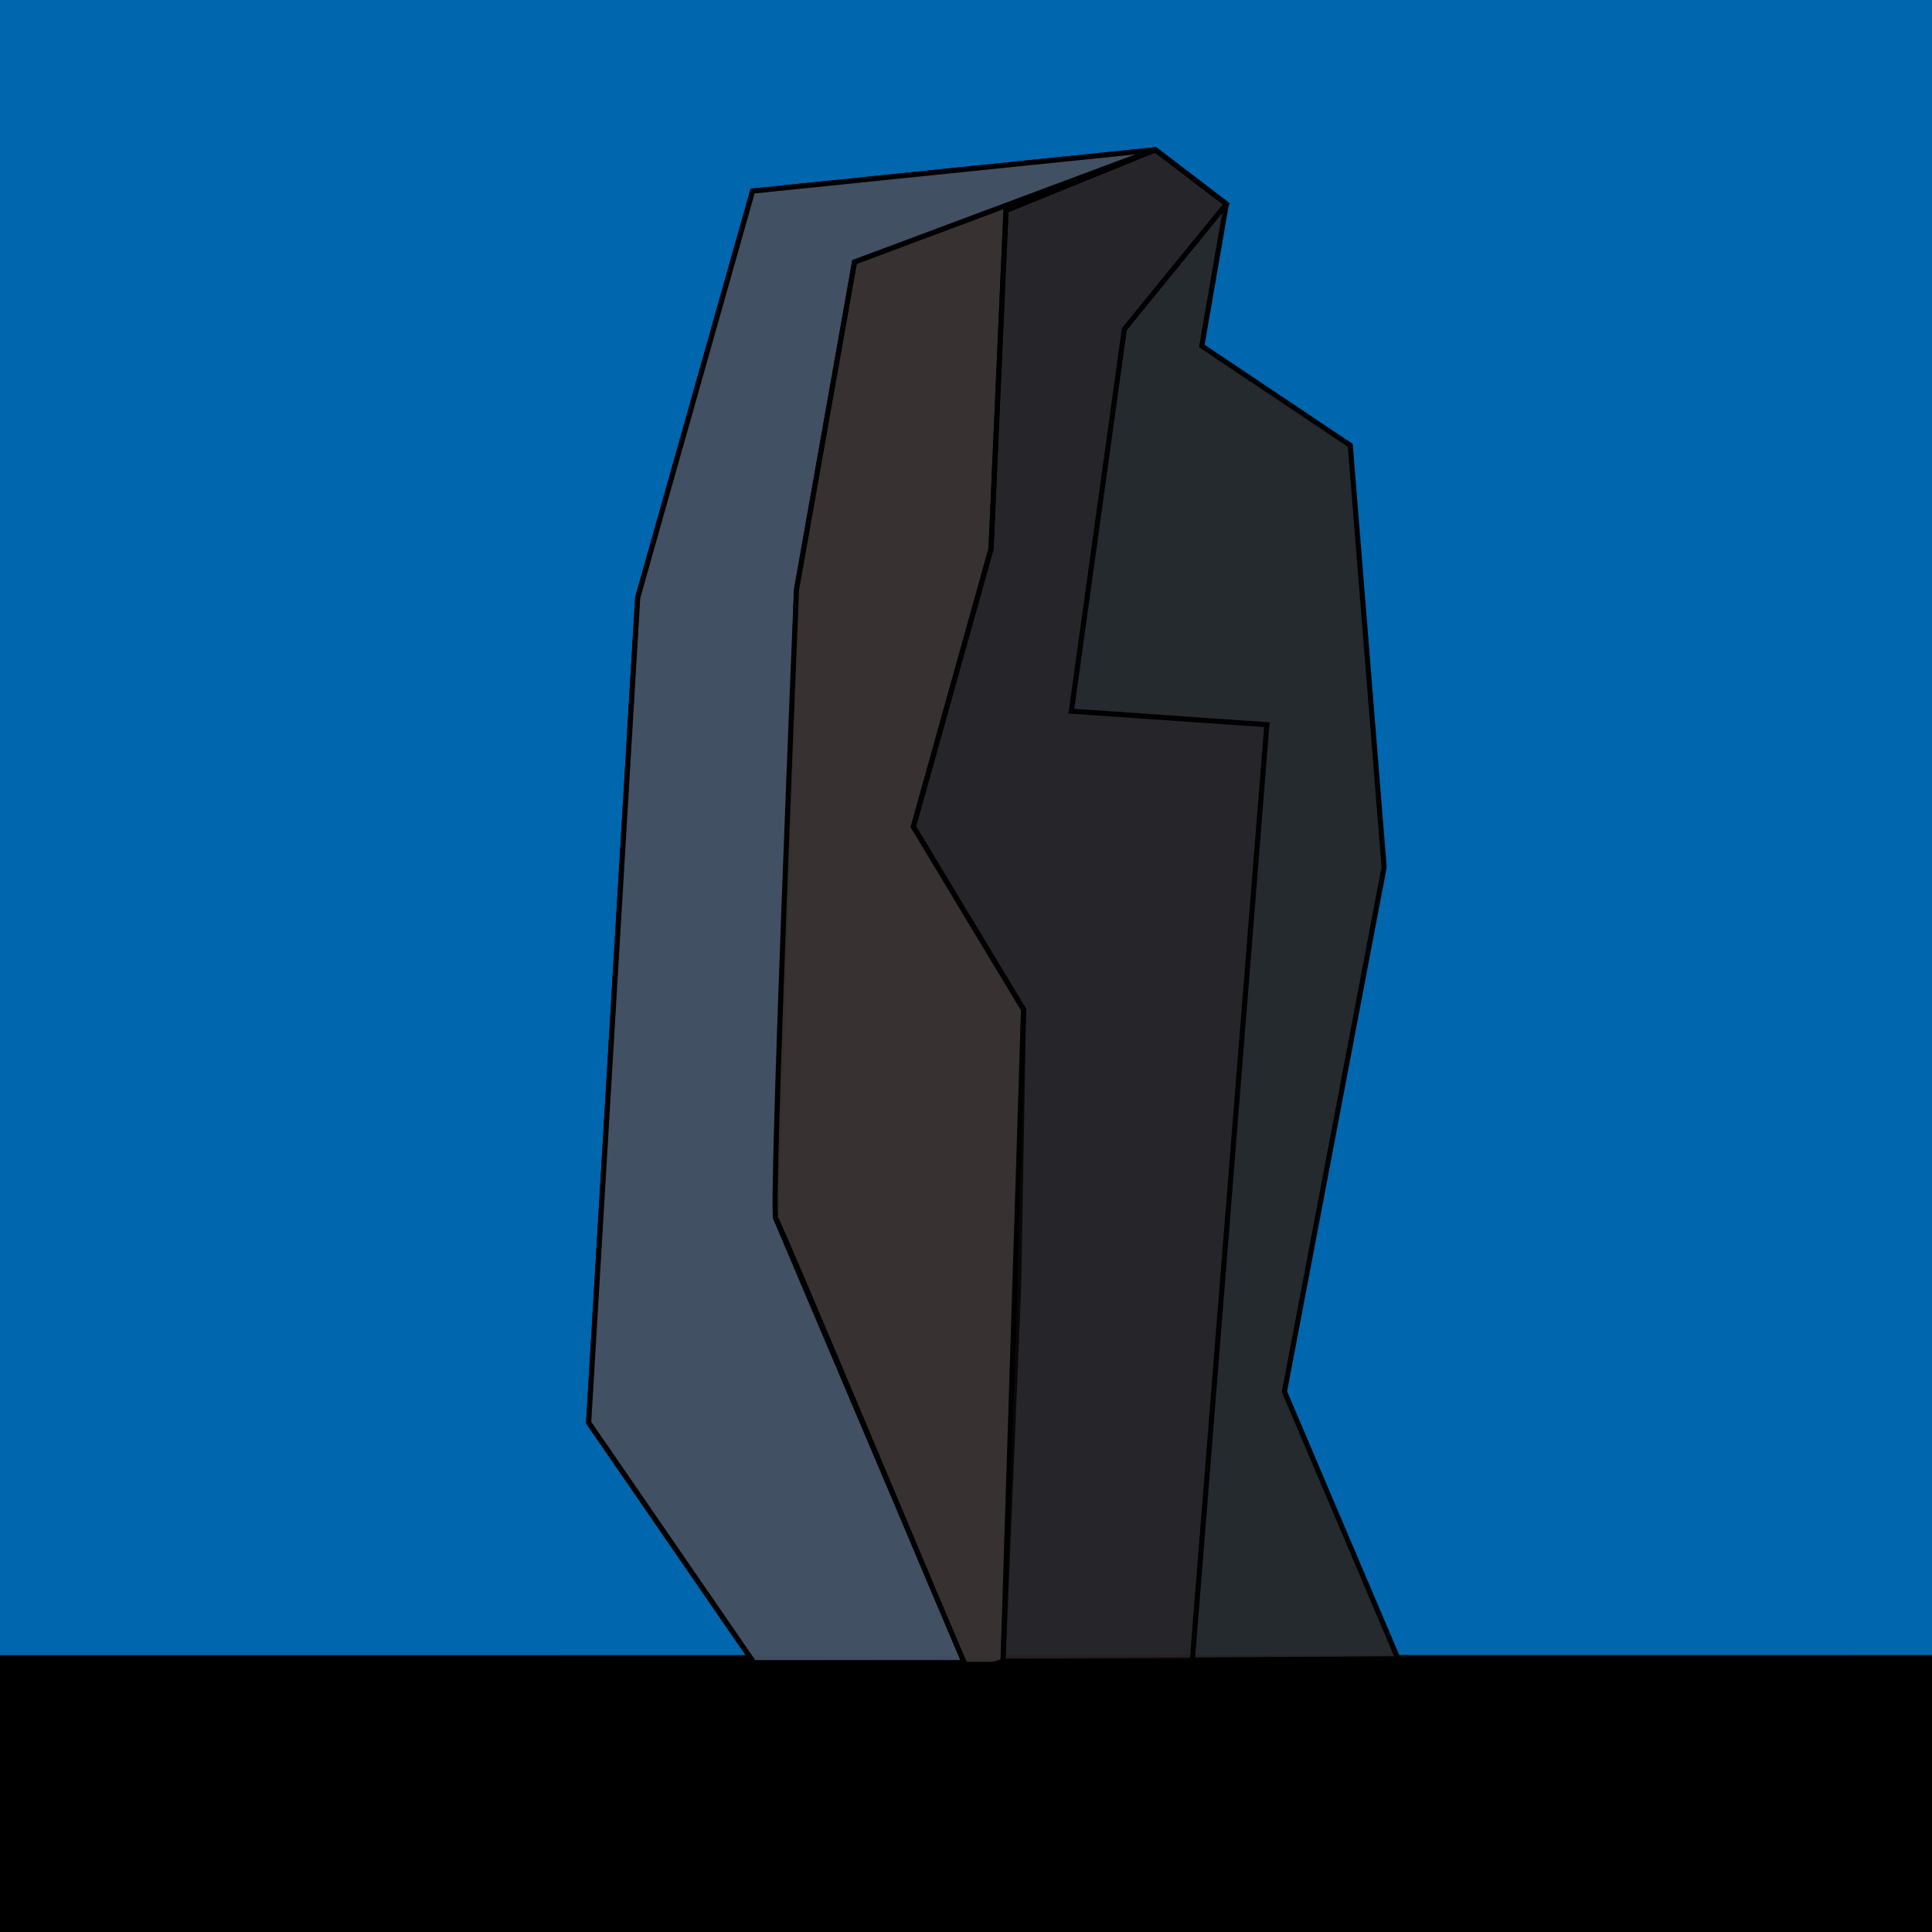
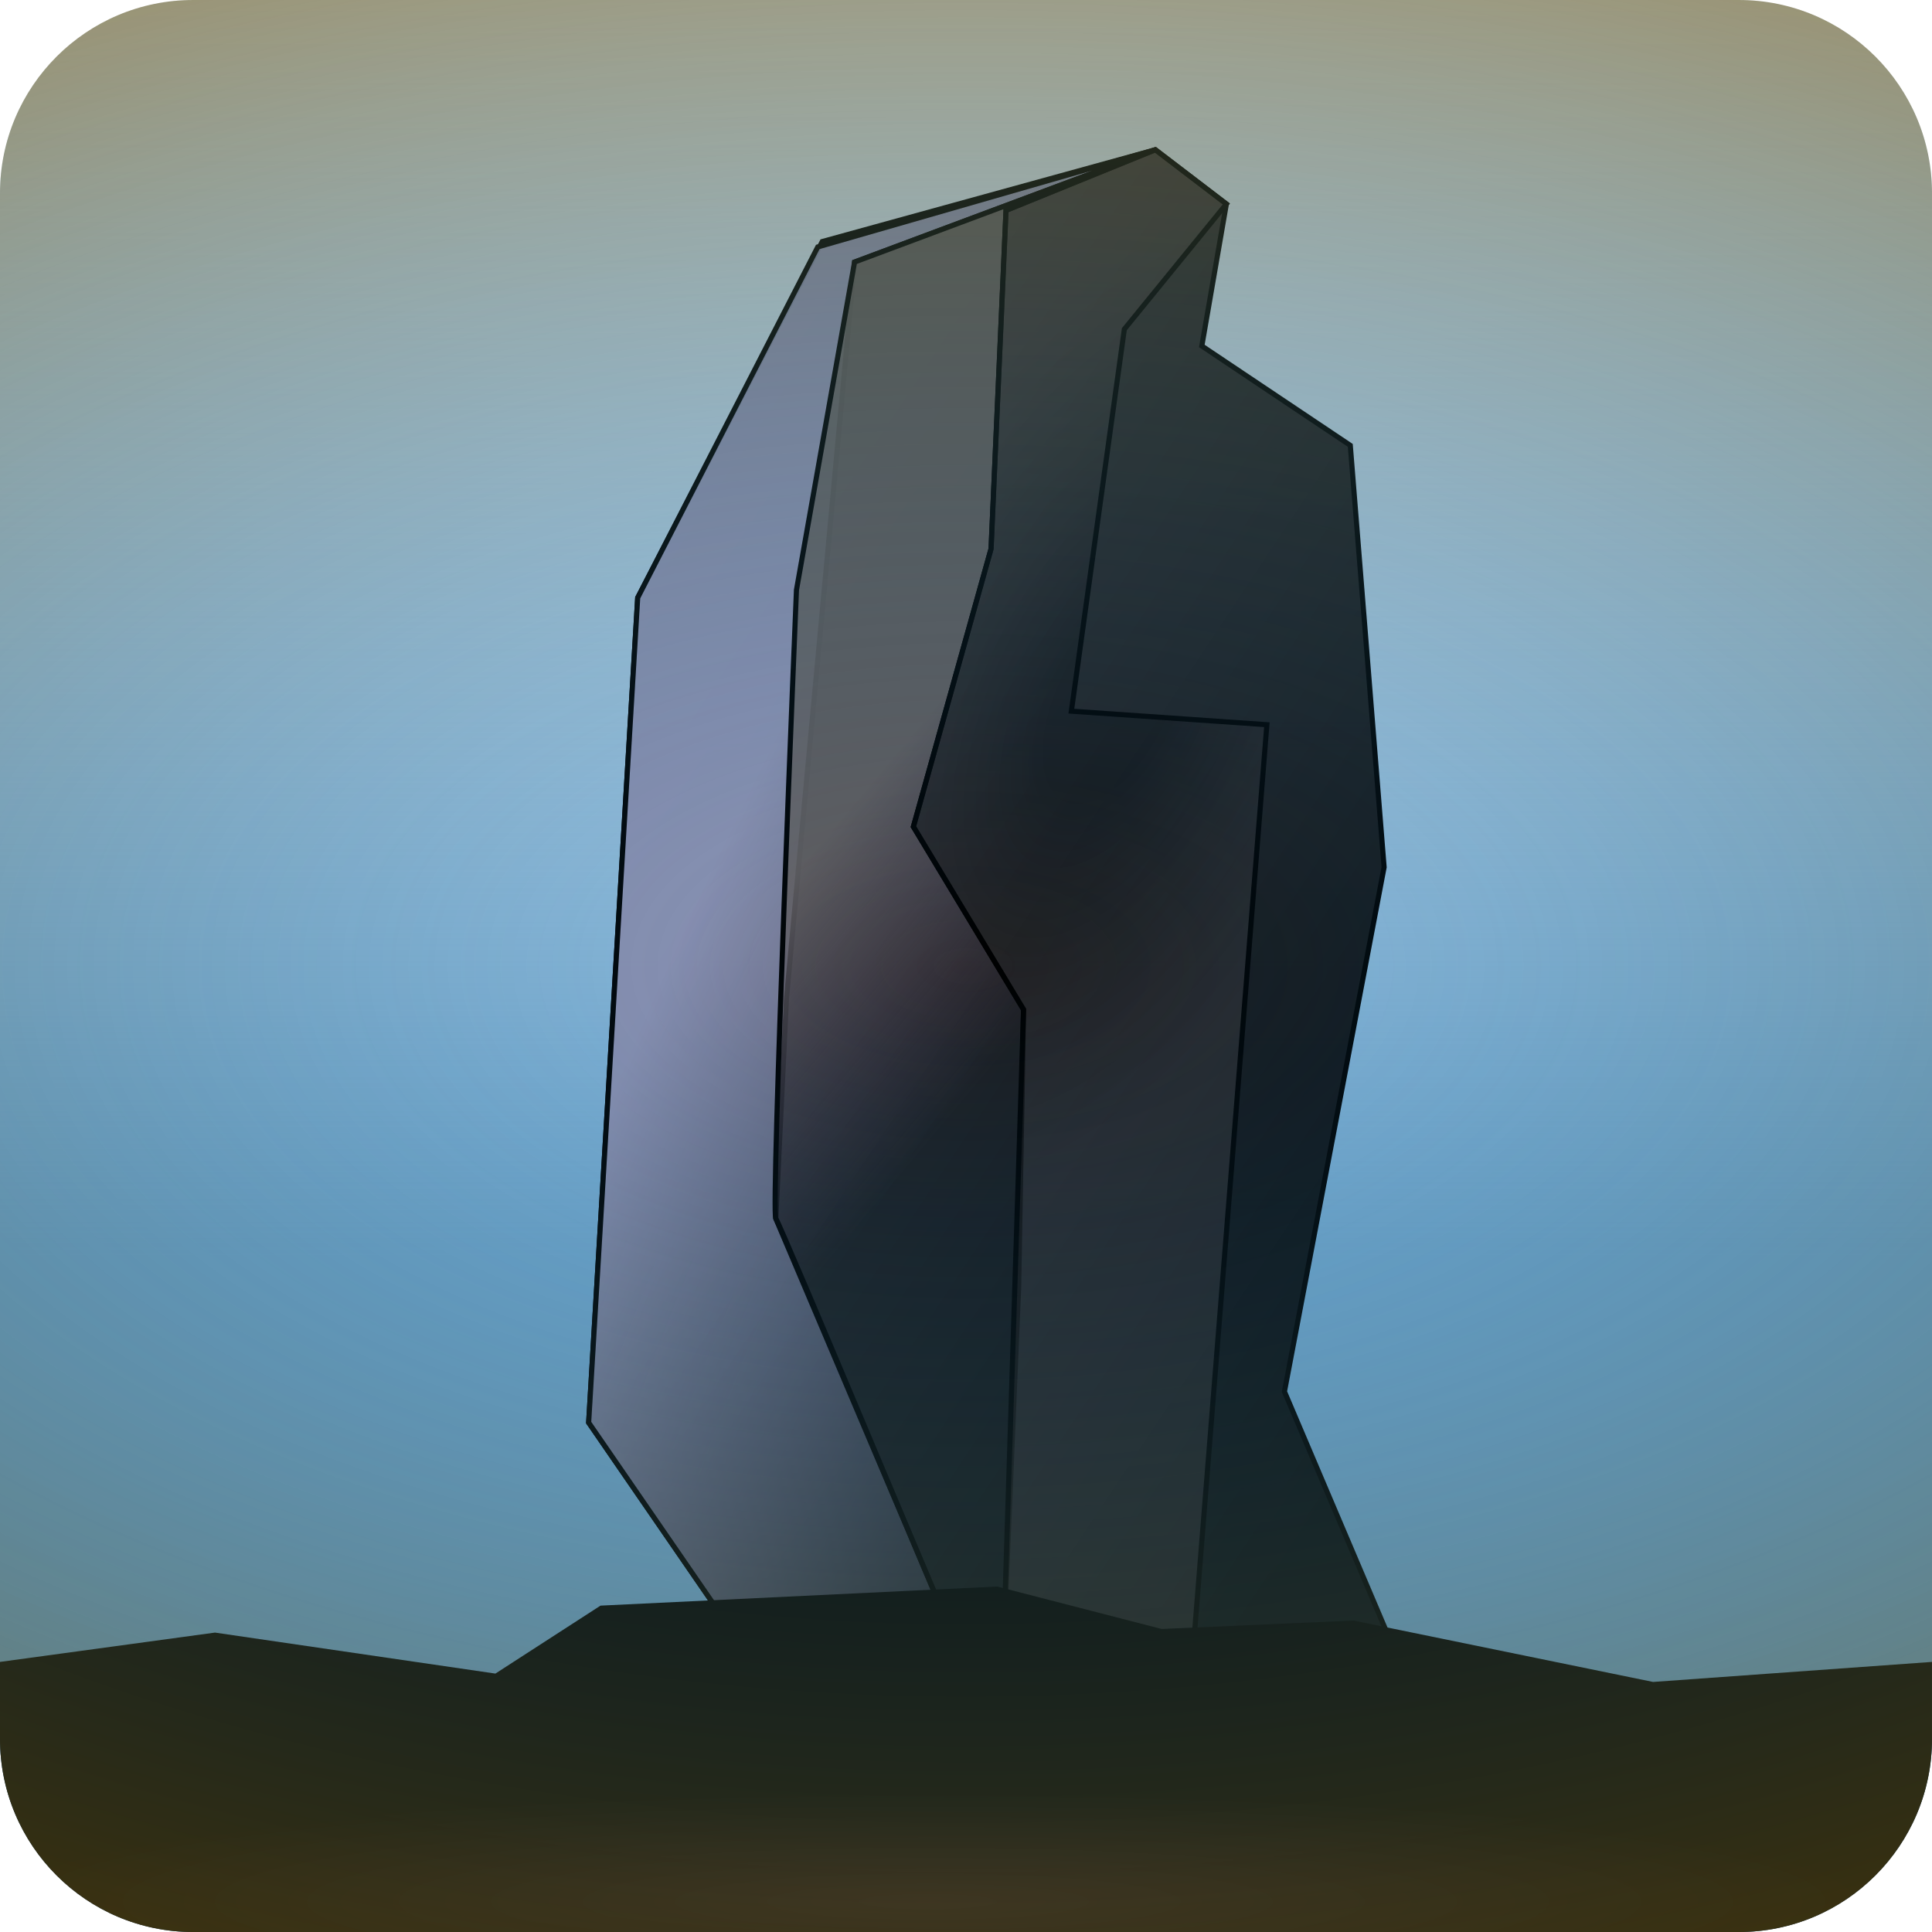
- <svg xmlns="http://www.w3.org/2000/svg" width="100mm" height="100mm" viewBox="0 0 100 100" version="1.1" id="svg8">
-   <defs id="defs2" />
+ <svg xmlns="http://www.w3.org/2000/svg" xmlns:xlink="http://www.w3.org/1999/xlink" width="100mm" height="100mm" viewBox="0 0 100 100" version="1.1" id="svg8">
+   <defs id="defs2">
+     <linearGradient id="linearGradient54">
+       <stop style="stop-color:#251515;stop-opacity:1;" offset="0" id="stop55" />
+       <stop style="stop-color:#000000;stop-opacity:1;" offset="1" id="stop54" />
+     </linearGradient>
+     <linearGradient id="linearGradient52">
+       <stop style="stop-color:#5797c7;stop-opacity:0;" offset="0" id="stop53" />
+       <stop style="stop-color:#74aad2;stop-opacity:1;" offset="0.599" id="stop52" />
+     </linearGradient>
+     <linearGradient id="linearGradient49">
+       <stop style="stop-color:#342c2c;stop-opacity:1;" offset="0" id="stop51" />
+       <stop style="stop-color:#000000;stop-opacity:1;" offset="0.854" id="stop50" />
+     </linearGradient>
+     <linearGradient id="linearGradient48">
+       <stop style="stop-color:#000000;stop-opacity:0.928;" offset="0.19" id="stop48" />
+       <stop style="stop-color:#786b6b;stop-opacity:0.654;" offset="1" id="stop49" />
+     </linearGradient>
+     <linearGradient id="linearGradient46">
+       <stop style="stop-color:#333746;stop-opacity:0.816;" offset="0" id="stop47" />
+       <stop style="stop-color:#b1b4dd;stop-opacity:0.966;" offset="0.844" id="stop46" />
+     </linearGradient>
+     <linearGradient id="linearGradient44">
+       <stop style="stop-color:#676060;stop-opacity:1;" offset="0.193" id="stop44" />
+       <stop style="stop-color:#544661;stop-opacity:0;" offset="1" id="stop45" />
+     </linearGradient>
+     <linearGradient id="linearGradient42">
+       <stop style="stop-color:#0066ae;stop-opacity:0;" offset="0" id="stop43" />
+       <stop style="stop-color:#714e00;stop-opacity:0.693;" offset="1" id="stop42" />
+     </linearGradient>
+     <radialGradient xlink:href="#linearGradient42" id="radialGradient43" cx="58.878" cy="127.904" fx="58.878" fy="127.904" r="53.882" gradientTransform="matrix(2.226754,0,0,1.206333,-62.77267,-1.607156)" gradientUnits="userSpaceOnUse" />
+     <clipPath clipPathUnits="userSpaceOnUse" id="clipPath44">
+       <path id="path44" style="display:inline;fill:#0066ae;stroke-width:0.7" d="m 28.334,102.688 80,0 a 10,10 45 0 1 10,10 v 80 a 10,10 135 0 1 -10,10 H 28.334 a 10,10 45 0 1 -10,-10 v -80 a 10,10 135 0 1 10,-10 z" />
+     </clipPath>
+     <linearGradient xlink:href="#linearGradient44" id="linearGradient45" x1="60.968" y1="140.903" x2="74.477" y2="152.256" gradientUnits="userSpaceOnUse" />
+     <radialGradient xlink:href="#linearGradient48" id="radialGradient49" cx="70.314" cy="147.577" fx="70.314" fy="147.577" r="9.291" gradientTransform="matrix(1.376656,0.6632935,-1.307322,2.713328,172.0357,-308.0542)" gradientUnits="userSpaceOnUse" />
+     <linearGradient xlink:href="#linearGradient49" id="linearGradient51" x1="36.443" y1="123.288" x2="108.814" y2="171.355" gradientUnits="userSpaceOnUse" />
+     <linearGradient xlink:href="#linearGradient52" id="linearGradient53" x1="118.334" y1="94.489" x2="118.334" y2="216.84" gradientUnits="userSpaceOnUse" />
+     <filter style="color-interpolation-filters:sRGB" id="filter53" x="-0.006" y="-0.002" width="1.008" height="1.004">
+       <feGaussianBlur stdDeviation="0.013" id="feGaussianBlur53" />
+     </filter>
+     <radialGradient xlink:href="#linearGradient46" id="radialGradient53" cx="62.924" cy="165.729" fx="62.924" fy="165.729" r="14.789" gradientTransform="matrix(1.946033,0.651049,-2.362998,7.063174,335.2628,-1022.086)" gradientUnits="userSpaceOnUse" />
+     <filter style="color-interpolation-filters:sRGB" id="filter54" x="-0.007" y="-0.002" width="1.009" height="1.003">
+       <feGaussianBlur stdDeviation="0" id="feGaussianBlur54" />
+     </filter>
+     <radialGradient xlink:href="#linearGradient54" id="radialGradient55" cx="66.362" cy="241.719" fx="66.362" fy="241.719" r="50" gradientTransform="matrix(1,0,0,0.1119323,0,174.0623)" gradientUnits="userSpaceOnUse" />
+   </defs>
  <g id="layer1" transform="translate(-18.33415,-102.6877)">
-     <rect style="fill:#0066ae;stroke-width:0.7;stroke-miterlimit:4;stroke-dasharray:none;fill-opacity:1" id="rect2764" width="100" height="100" x="18.334" y="102.688" />
-     <path style="fill:none;stroke:#000000;stroke-width:0.7;stroke-linecap:butt;stroke-linejoin:miter;stroke-opacity:1;stroke-miterlimit:4;stroke-dasharray:none" d="m 18.334,188.708 100,-0.008" id="path1935" />
-     <path style="fill:#292525;fill-opacity:0.923;stroke:#000000;stroke-width:0.265px;stroke-linecap:butt;stroke-linejoin:miter;stroke-opacity:1" d="m 90.697,188.548 -5.88,-13.831 5.159,-27.142 -1.751,-21.835 -7.684,-5.145 1.27,-7.35 -3.675,-2.806 -20.847,2.138 -5.947,21.047 -2.539,42.696 8.553,12.428 z" id="path2762" />
-     <path style="fill:#495a70;fill-opacity:0.786;stroke:#000000;stroke-width:0.265;stroke-linecap:butt;stroke-linejoin:miter;stroke-miterlimit:4;stroke-dasharray:none;stroke-opacity:1" d="m 57.355,188.748 -8.553,-12.428 2.539,-42.696 5.947,-21.047 20.847,-2.138 -15.568,5.813 -3.007,16.972 -1.069,32.54 9.755,22.985 z" id="path2760" />
-     <path style="fill:#393232;fill-opacity:0.923;stroke:#000000;stroke-width:0.265px;stroke-linecap:butt;stroke-linejoin:miter;stroke-opacity:1" d="m 70.251,188.682 0.81,-19.389 0.252,-14.352 -5.703,-9.463 4.02,-14.383 0.774,-17.515 7.73,-3.141 -15.568,5.813 -3.007,16.972 c 0,0 -1.336,32.206 -1.069,32.54 0.267,0.334 9.528,22.589 9.796,23.056 0.267,0.468 1.964,-0.138 1.964,-0.138 z" id="path2768" />
-     <path style="fill:#281c1c;fill-opacity:0.274;stroke:#000000;stroke-width:0.265px;stroke-linecap:butt;stroke-linejoin:miter;stroke-opacity:1" d="m 71.313,154.941 -1.062,33.74 9.792,0.026 3.864,-48.509 -10.119,-0.701 2.742,-19.771 5.281,-6.481 -3.675,-2.806 -7.73,3.141 -0.774,17.515 -4.02,14.383 z" id="path2770" />
-     <rect style="fill:#000000;fill-opacity:1;stroke-width:0.275;stroke-miterlimit:4;stroke-dasharray:none" id="rect2772" width="100" height="14" x="18.334" y="188.708" />
+     <g id="g20" style="display:inline" clip-path="url(#clipPath44)">
+       <path id="rect2764" style="fill:url(#linearGradient53);stroke-width:0.7;fill-opacity:1" d="M 18.334,102.688 H 118.334 v 100 H 18.334 Z" />
+       <g id="g18">
+         <path style="fill:url(#linearGradient51);fill-opacity:0.923;stroke:#000000;stroke-width:0.265px;stroke-linecap:butt;stroke-linejoin:miter;stroke-opacity:1" d="m 90.697,188.548 -5.88,-13.831 5.159,-27.142 -1.751,-21.835 -7.684,-5.145 1.27,-7.35 -3.675,-2.806 -17.242,4.751 -9.552,18.434 -2.539,42.696 8.553,12.428 z" id="path2762" />
+         <path style="mix-blend-mode:normal;fill:url(#radialGradient53);fill-opacity:0.786;stroke:#000000;stroke-width:0.265;stroke-linecap:butt;stroke-linejoin:miter;stroke-miterlimit:4;stroke-dasharray:none;stroke-opacity:1;filter:url(#filter53)" d="m 57.355,188.748 -8.553,-12.428 2.539,-42.696 9.321,-18.154 17.472,-5.032 -15.568,5.813 -3.521,38.068 -0.555,11.444 9.755,22.985 z" id="path2760" />
+         <path style="mix-blend-mode:normal;fill:url(#linearGradient45);fill-opacity:0.923;stroke:#000000;stroke-width:0.265px;stroke-linecap:butt;stroke-linejoin:miter;stroke-opacity:1;filter:url(#filter54)" d="m 70.251,188.682 0.81,-19.389 0.252,-14.352 -5.703,-9.463 4.02,-14.383 0.774,-17.515 7.73,-3.141 -15.568,5.813 -3.007,16.972 c 0,0 -1.336,32.206 -1.069,32.54 0.267,0.334 9.528,22.589 9.796,23.056 0.267,0.468 1.964,-0.138 1.964,-0.138 z" id="path2768" />
+         <path style="fill:url(#radialGradient49);fill-opacity:0.274;stroke:#000000;stroke-width:0.265px;stroke-linecap:butt;stroke-linejoin:miter;stroke-opacity:1" d="m 71.313,154.941 -1.062,33.74 9.792,0.026 3.864,-48.509 -10.119,-0.701 2.742,-19.771 5.281,-6.481 -3.675,-2.806 -7.73,3.141 -0.774,17.515 -4.02,14.383 z" id="path2770" />
+       </g>
+       <g id="g19">
+         <path id="rect2772" style="stroke-width:0.275;fill:url(#radialGradient55);fill-opacity:1" d="m 18.334,188.708 11.127,-1.518 14.515,2.122 5.44,-3.517 20.534,-0.988 8.514,2.197 9.929,-0.436 15.504,3.177 14.436,-1.037 v 14 H 18.334 Z" />
+       </g>
+       <ellipse style="display:inline;fill:url(#radialGradient43);stroke:none;stroke-width:0.482;stroke-opacity:1" id="path42" cx="68.334" cy="152.688" ry="65" rx="100" />
+     </g>
  </g>
</svg>
